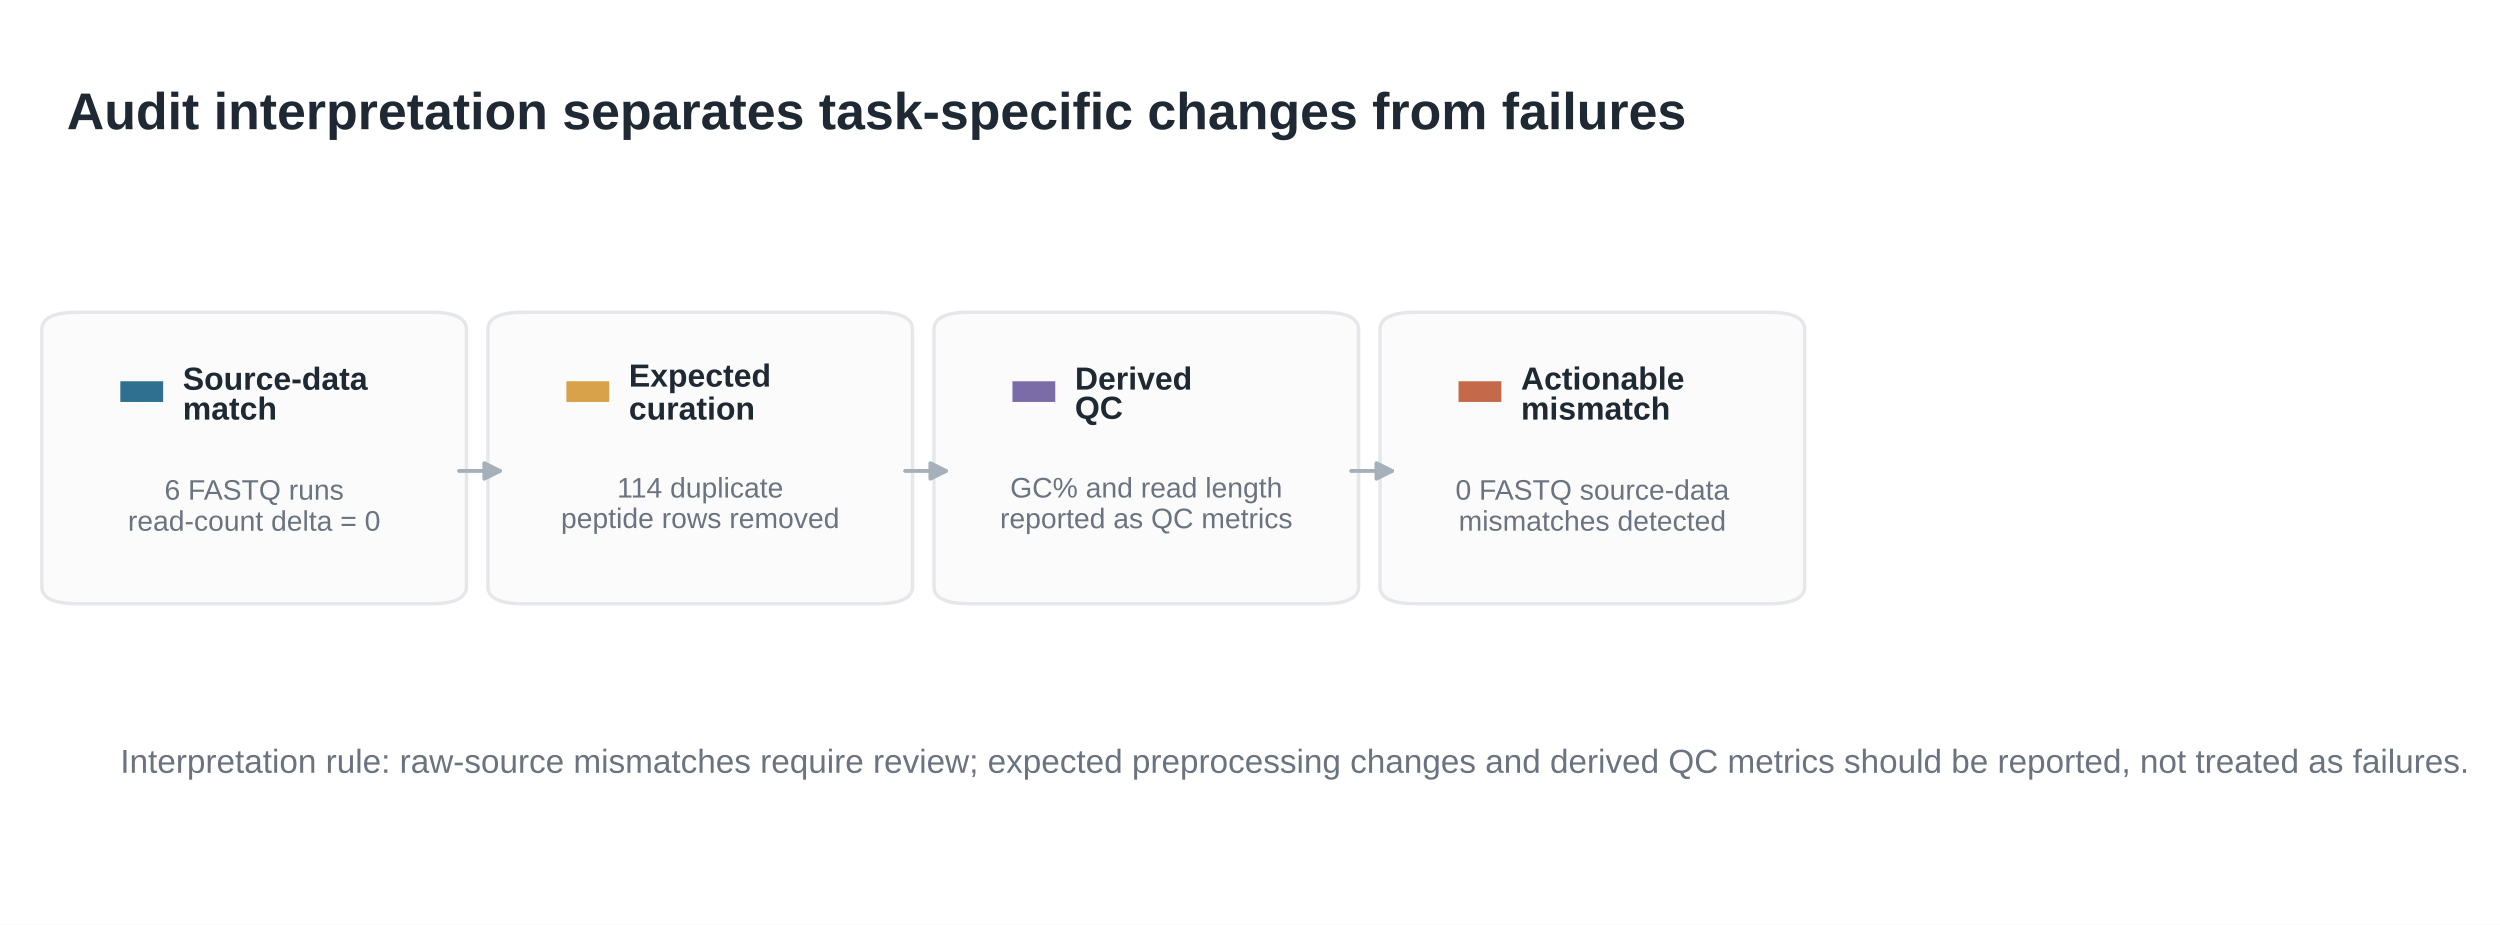
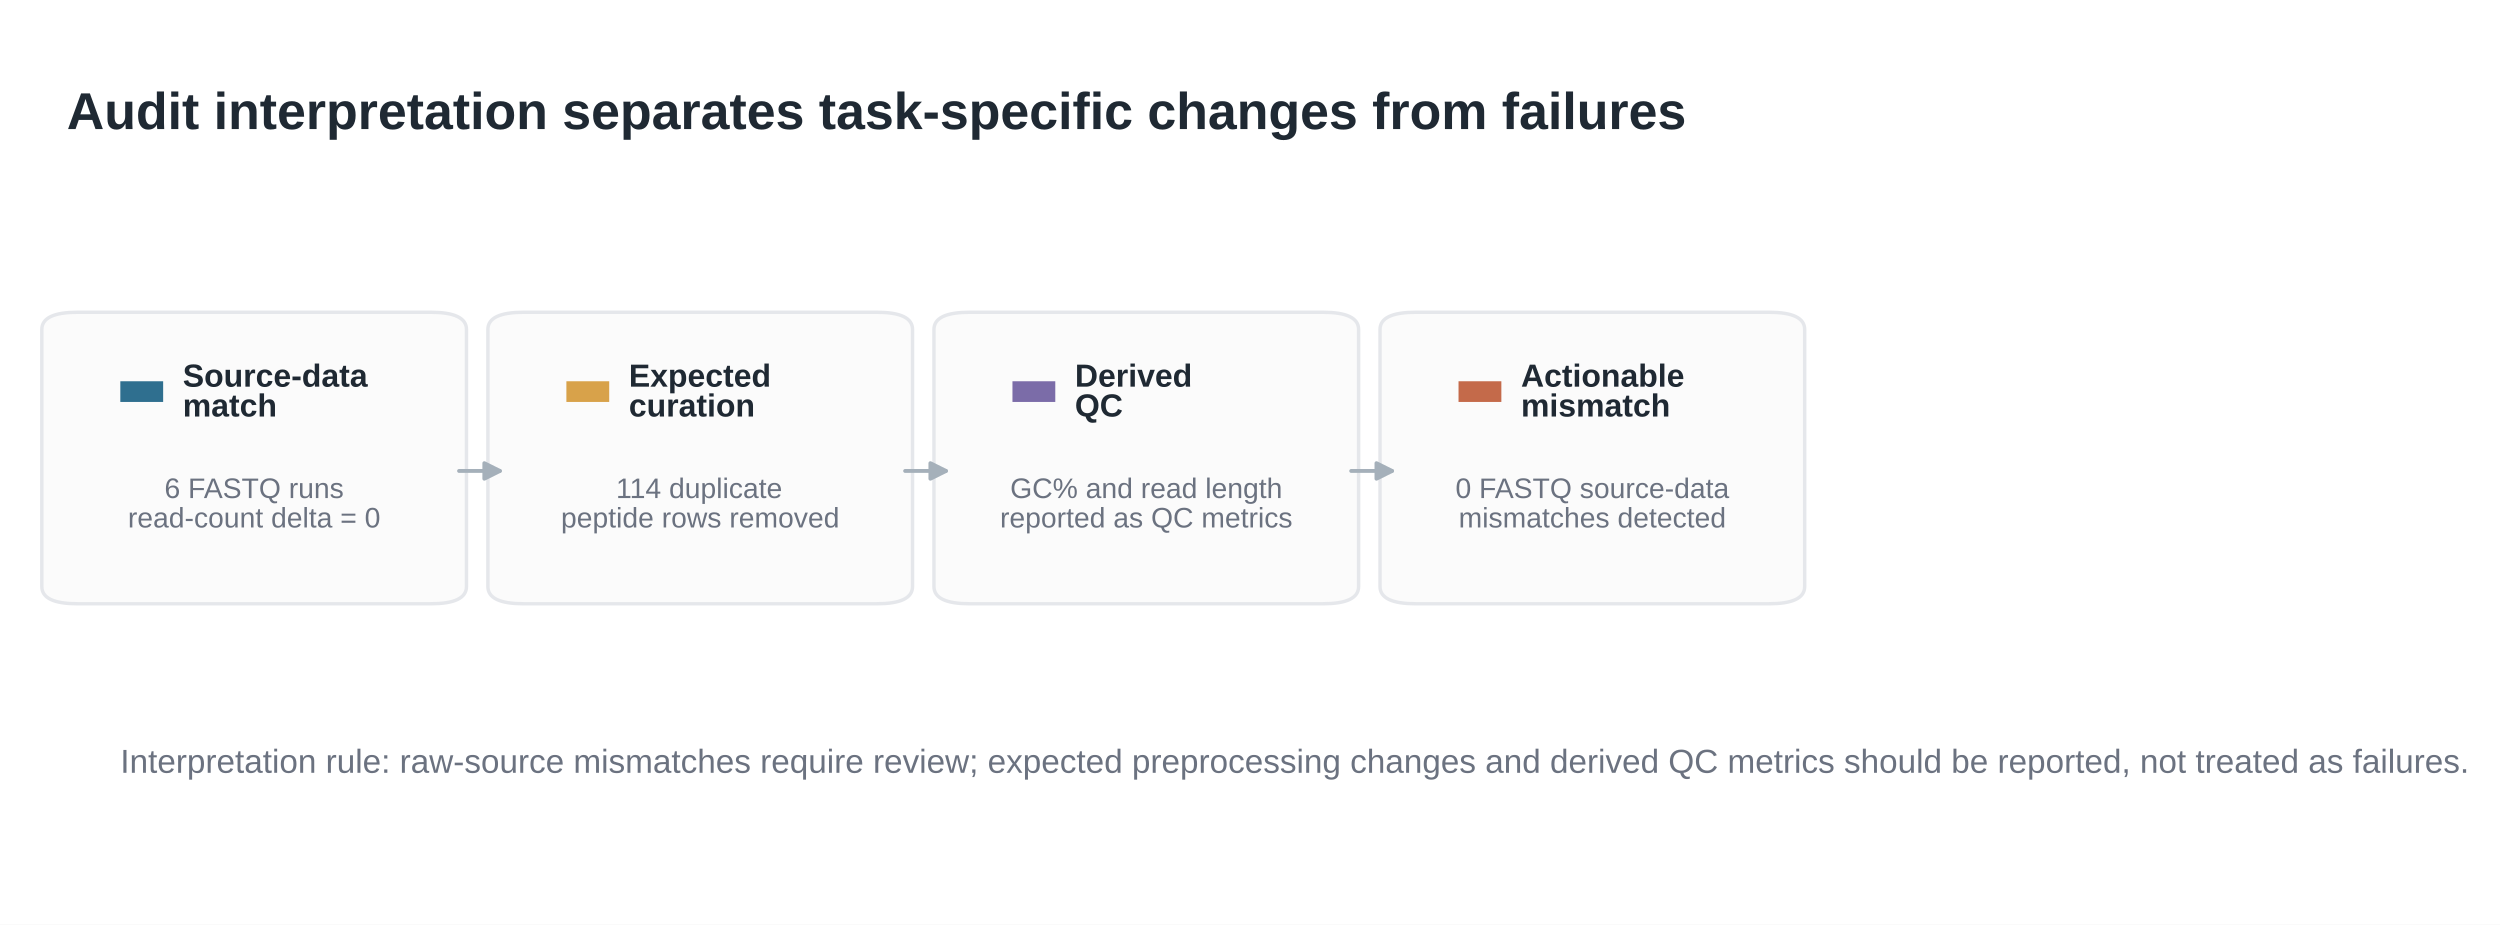
<svg xmlns="http://www.w3.org/2000/svg" width="578.555pt" height="213.984pt" viewBox="0 0 578.555 213.984" version="1.1">
  <defs>
    <style type="text/css">*{stroke-linejoin: round; stroke-linecap: butt}</style>
  </defs>
  <g id="figure_1">
    <g id="patch_1">
      <path d="M 0 213.984  L 578.555 213.984  L 578.555 0  L 0 0  z " style="fill: #ffffff" />
    </g>
    <g id="axes_1">
      <g id="patch_2">
        <path d="M 7.2 206.784  L 420.12 206.784  L 420.12 7.2  L 7.2 7.2  z " style="fill: #ffffff" />
      </g>
      <g id="patch_3">
-         <path d="M 17.936 139.724  L 99.694 139.724  Q 107.952 139.724 107.952 135.732  L 107.952 76.256  Q 107.952 72.264 99.694 72.264  L 17.936 72.264  Q 9.678 72.264 9.678 76.256  L 9.678 135.732  Q 9.678 139.724 17.936 139.724  z " clip-path="url(#pf1a90d79f0)" style="fill: #fbfbfb; stroke: #e5e7eb; stroke-width: 0.8; stroke-linejoin: miter" />
+         <path d="M 17.936 139.724  L 99.694 139.724  Q 107.952 139.724 107.952 135.732  L 107.952 76.256  Q 107.952 72.264 99.694 72.264  L 17.936 72.264  Q 9.678 72.264 9.678 76.256  L 9.678 135.732  Q 9.678 139.724 17.936 139.724  z " clip-path="url(#p7a572ff747)" style="fill: #fbfbfb; stroke: #e5e7eb; stroke-width: 0.8; stroke-linejoin: miter" />
      </g>
      <g id="patch_4">
-         <path d="M 27.846 93.021  L 37.756 93.021  L 37.756 88.231  L 27.846 88.231  z " clip-path="url(#pf1a90d79f0)" style="fill: #2f6f8f" />
+         <path d="M 27.846 93.021  L 37.756 93.021  L 37.756 88.231  L 27.846 88.231  z " clip-path="url(#p7a572ff747)" style="fill: #2f6f8f" />
      </g>
      <g id="patch_5">
-         <path d="M 121.166 139.724  L 202.924 139.724  Q 211.182 139.724 211.182 135.732  L 211.182 76.256  Q 211.182 72.264 202.924 72.264  L 121.166 72.264  Q 112.908 72.264 112.908 76.256  L 112.908 135.732  Q 112.908 139.724 121.166 139.724  z " clip-path="url(#pf1a90d79f0)" style="fill: #fbfbfb; stroke: #e5e7eb; stroke-width: 0.8; stroke-linejoin: miter" />
+         <path d="M 121.166 139.724  L 202.924 139.724  Q 211.182 139.724 211.182 135.732  L 211.182 76.256  Q 211.182 72.264 202.924 72.264  L 121.166 72.264  Q 112.908 72.264 112.908 76.256  L 112.908 135.732  Q 112.908 139.724 121.166 139.724  z " clip-path="url(#p7a572ff747)" style="fill: #fbfbfb; stroke: #e5e7eb; stroke-width: 0.8; stroke-linejoin: miter" />
      </g>
      <g id="patch_6">
-         <path d="M 131.076 93.021  L 140.986 93.021  L 140.986 88.231  L 131.076 88.231  z " clip-path="url(#pf1a90d79f0)" style="fill: #d8a24a" />
+         <path d="M 131.076 93.021  L 140.986 93.021  L 140.986 88.231  L 131.076 88.231  z " clip-path="url(#p7a572ff747)" style="fill: #d8a24a" />
      </g>
      <g id="patch_7">
-         <path d="M 224.396 139.724  L 306.154 139.724  Q 314.412 139.724 314.412 135.732  L 314.412 76.256  Q 314.412 72.264 306.154 72.264  L 224.396 72.264  Q 216.138 72.264 216.138 76.256  L 216.138 135.732  Q 216.138 139.724 224.396 139.724  z " clip-path="url(#pf1a90d79f0)" style="fill: #fbfbfb; stroke: #e5e7eb; stroke-width: 0.8; stroke-linejoin: miter" />
+         <path d="M 224.396 139.724  L 306.154 139.724  Q 314.412 139.724 314.412 135.732  L 314.412 76.256  Q 314.412 72.264 306.154 72.264  L 224.396 72.264  Q 216.138 72.264 216.138 76.256  L 216.138 135.732  Q 216.138 139.724 224.396 139.724  z " clip-path="url(#p7a572ff747)" style="fill: #fbfbfb; stroke: #e5e7eb; stroke-width: 0.8; stroke-linejoin: miter" />
      </g>
      <g id="patch_8">
-         <path d="M 234.306 93.021  L 244.216 93.021  L 244.216 88.231  L 234.306 88.231  z " clip-path="url(#pf1a90d79f0)" style="fill: #7b6ca8" />
+         <path d="M 234.306 93.021  L 244.216 93.021  L 244.216 88.231  L 234.306 88.231  z " clip-path="url(#p7a572ff747)" style="fill: #7b6ca8" />
      </g>
      <g id="patch_9">
-         <path d="M 327.626 139.724  L 409.384 139.724  Q 417.642 139.724 417.642 135.732  L 417.642 76.256  Q 417.642 72.264 409.384 72.264  L 327.626 72.264  Q 319.368 72.264 319.368 76.256  L 319.368 135.732  Q 319.368 139.724 327.626 139.724  z " clip-path="url(#pf1a90d79f0)" style="fill: #fbfbfb; stroke: #e5e7eb; stroke-width: 0.8; stroke-linejoin: miter" />
+         <path d="M 327.626 139.724  L 409.384 139.724  Q 417.642 139.724 417.642 135.732  L 417.642 76.256  Q 417.642 72.264 409.384 72.264  L 327.626 72.264  Q 319.368 72.264 319.368 76.256  L 319.368 135.732  Q 319.368 139.724 327.626 139.724  z " clip-path="url(#p7a572ff747)" style="fill: #fbfbfb; stroke: #e5e7eb; stroke-width: 0.8; stroke-linejoin: miter" />
      </g>
      <g id="patch_10">
-         <path d="M 337.536 93.021  L 347.446 93.021  L 347.446 88.231  L 337.536 88.231  z " clip-path="url(#pf1a90d79f0)" style="fill: #c46a4a" />
+         <path d="M 337.536 93.021  L 347.446 93.021  L 347.446 88.231  L 337.536 88.231  z " clip-path="url(#p7a572ff747)" style="fill: #c46a4a" />
      </g>
      <g id="patch_11">
-         <path d="M 106.237 108.988  Q 111.464 108.988 115.685 108.988  " clip-path="url(#pf1a90d79f0)" style="fill: none; stroke: #a5b0ba; stroke-width: 0.9; stroke-linecap: round" />
-         <path d="M 112.085 107.188  L 115.685 108.988  L 112.085 110.788  z " clip-path="url(#pf1a90d79f0)" style="fill: #a5b0ba; stroke: #a5b0ba; stroke-width: 0.9; stroke-linecap: round" />
+         <path d="M 106.237 108.988  Q 111.464 108.988 115.685 108.988  " clip-path="url(#p7a572ff747)" style="fill: none; stroke: #a5b0ba; stroke-width: 0.9; stroke-linecap: round" />
+         <path d="M 112.085 107.188  L 115.685 108.988  L 112.085 110.788  z " clip-path="url(#p7a572ff747)" style="fill: #a5b0ba; stroke: #a5b0ba; stroke-width: 0.9; stroke-linecap: round" />
      </g>
      <g id="patch_12">
-         <path d="M 209.467 108.988  Q 214.694 108.988 218.915 108.988  " clip-path="url(#pf1a90d79f0)" style="fill: none; stroke: #a5b0ba; stroke-width: 0.9; stroke-linecap: round" />
-         <path d="M 215.315 107.188  L 218.915 108.988  L 215.315 110.788  z " clip-path="url(#pf1a90d79f0)" style="fill: #a5b0ba; stroke: #a5b0ba; stroke-width: 0.9; stroke-linecap: round" />
+         <path d="M 209.467 108.988  Q 214.694 108.988 218.915 108.988  " clip-path="url(#p7a572ff747)" style="fill: none; stroke: #a5b0ba; stroke-width: 0.9; stroke-linecap: round" />
+         <path d="M 215.315 107.188  L 218.915 108.988  L 215.315 110.788  z " clip-path="url(#p7a572ff747)" style="fill: #a5b0ba; stroke: #a5b0ba; stroke-width: 0.9; stroke-linecap: round" />
      </g>
      <g id="patch_13">
-         <path d="M 312.697 108.988  Q 317.924 108.988 322.145 108.988  " clip-path="url(#pf1a90d79f0)" style="fill: none; stroke: #a5b0ba; stroke-width: 0.9; stroke-linecap: round" />
-         <path d="M 318.545 107.188  L 322.145 108.988  L 318.545 110.788  z " clip-path="url(#pf1a90d79f0)" style="fill: #a5b0ba; stroke: #a5b0ba; stroke-width: 0.9; stroke-linecap: round" />
+         <path d="M 312.697 108.988  Q 317.924 108.988 322.145 108.988  " clip-path="url(#p7a572ff747)" style="fill: none; stroke: #a5b0ba; stroke-width: 0.9; stroke-linecap: round" />
+         <path d="M 318.545 107.188  L 322.145 108.988  L 318.545 110.788  z " clip-path="url(#p7a572ff747)" style="fill: #a5b0ba; stroke: #a5b0ba; stroke-width: 0.9; stroke-linecap: round" />
      </g>
      <g id="matplotlib.axis_1" />
      <g id="matplotlib.axis_2" />
      <g id="text_1">
-         <text style="font-weight: 700; font-size: 12px; font-family: 'Arial', 'Helvetica', 'DejaVu Sans', sans-serif; text-anchor: start; fill: #1f2933" x="15.458" y="29.907" transform="rotate(-0 15.4584 29.90721)">Audit interpretation separates task-specific changes from failures</text>
+         <text style="font-weight: 700; font-size: 12px; font-family: 'Arial', 'Helvetica', 'Liberation Sans', 'DejaVu Sans', sans-serif; text-anchor: start; fill: #1f2933" x="15.458" y="29.867" transform="rotate(-0 15.4584 29.86713)">Audit interpretation separates task-specific changes from failures</text>
      </g>
      <g id="text_2">
-         <text style="font-weight: 700; font-size: 7.4px; font-family: 'Arial', 'Helvetica', 'DejaVu Sans', sans-serif; fill: #1f2933" transform="translate(42.2982 90.19957)">Source-data</text>
-         <text style="font-weight: 700; font-size: 7.4px; font-family: 'Arial', 'Helvetica', 'DejaVu Sans', sans-serif; fill: #1f2933" transform="translate(42.2982 97.10268)">match</text>
+         <text style="font-weight: 700; font-size: 7.4px; font-family: 'Arial', 'Helvetica', 'Liberation Sans', 'DejaVu Sans', sans-serif; fill: #1f2933" transform="translate(42.2982 89.48978)">Source-data</text>
+         <text style="font-weight: 700; font-size: 7.4px; font-family: 'Arial', 'Helvetica', 'Liberation Sans', 'DejaVu Sans', sans-serif; fill: #1f2933" transform="translate(42.2982 96.38797)">match</text>
      </g>
      <g id="text_3">
-         <text style="font-size: 6.55px; font-family: 'Arial', 'Helvetica', 'DejaVu Sans', sans-serif; fill: #6b7280" transform="translate(38.06736 115.6406)">6 FASTQ runs</text>
-         <text style="font-size: 6.55px; font-family: 'Arial', 'Helvetica', 'DejaVu Sans', sans-serif; fill: #6b7280" transform="translate(29.59484 122.8197)">read-count delta = 0</text>
+         <text style="font-size: 6.55px; font-family: 'Arial', 'Helvetica', 'Liberation Sans', 'DejaVu Sans', sans-serif; fill: #6b7280" transform="translate(38.06685 115.2561)">6 FASTQ runs</text>
+         <text style="font-size: 6.55px; font-family: 'Arial', 'Helvetica', 'Liberation Sans', 'DejaVu Sans', sans-serif; fill: #6b7280" transform="translate(29.59484 122.0739)">read-count delta = 0</text>
      </g>
      <g id="text_4">
-         <text style="font-weight: 700; font-size: 7.4px; font-family: 'Arial', 'Helvetica', 'DejaVu Sans', sans-serif; fill: #1f2933" transform="translate(145.5282 89.47114)">Expected</text>
-         <text style="font-weight: 700; font-size: 7.4px; font-family: 'Arial', 'Helvetica', 'DejaVu Sans', sans-serif; fill: #1f2933" transform="translate(145.5282 97.10268)">curation</text>
+         <text style="font-weight: 700; font-size: 7.4px; font-family: 'Arial', 'Helvetica', 'Liberation Sans', 'DejaVu Sans', sans-serif; fill: #1f2933" transform="translate(145.5282 89.48978)">Expected</text>
+         <text style="font-weight: 700; font-size: 7.4px; font-family: 'Arial', 'Helvetica', 'Liberation Sans', 'DejaVu Sans', sans-serif; fill: #1f2933" transform="translate(145.5282 96.38797)">curation</text>
      </g>
      <g id="text_5">
-         <text style="font-size: 6.55px; font-family: 'Arial', 'Helvetica', 'DejaVu Sans', sans-serif; fill: #6b7280" transform="translate(142.8059 115.1397)">114 duplicate</text>
-         <text style="font-size: 6.55px; font-family: 'Arial', 'Helvetica', 'DejaVu Sans', sans-serif; fill: #6b7280" transform="translate(129.8267 122.199)">peptide rows removed</text>
+         <text style="font-size: 6.55px; font-family: 'Arial', 'Helvetica', 'Liberation Sans', 'DejaVu Sans', sans-serif; fill: #6b7280" transform="translate(142.5628 115.2561)">114 duplicate</text>
+         <text style="font-size: 6.55px; font-family: 'Arial', 'Helvetica', 'Liberation Sans', 'DejaVu Sans', sans-serif; fill: #6b7280" transform="translate(129.8267 122.0739)">peptide rows removed</text>
      </g>
      <g id="text_6">
-         <text style="font-weight: 700; font-size: 7.4px; font-family: 'Arial', 'Helvetica', 'DejaVu Sans', sans-serif; fill: #1f2933" transform="translate(248.7582 90.15795)">Derived</text>
-         <text style="font-weight: 700; font-size: 7.4px; font-family: 'Arial', 'Helvetica', 'DejaVu Sans', sans-serif; fill: #1f2933" transform="translate(248.7582 96.92577)">QC</text>
+         <text style="font-weight: 700; font-size: 7.4px; font-family: 'Arial', 'Helvetica', 'Liberation Sans', 'DejaVu Sans', sans-serif; fill: #1f2933" transform="translate(248.7582 89.48978)">Derived</text>
+         <text style="font-weight: 700; font-size: 7.4px; font-family: 'Arial', 'Helvetica', 'Liberation Sans', 'DejaVu Sans', sans-serif; fill: #1f2933" transform="translate(248.7582 96.38797)">QC</text>
      </g>
      <g id="text_7">
-         <text style="font-size: 6.55px; font-family: 'Arial', 'Helvetica', 'DejaVu Sans', sans-serif; fill: #6b7280" transform="translate(233.7808 115.1315)">GC% and read length</text>
-         <text style="font-size: 6.55px; font-family: 'Arial', 'Helvetica', 'DejaVu Sans', sans-serif; fill: #6b7280" transform="translate(231.4253 122.241)">reported as QC metrics</text>
+         <text style="font-size: 6.55px; font-family: 'Arial', 'Helvetica', 'Liberation Sans', 'DejaVu Sans', sans-serif; fill: #6b7280" transform="translate(233.7808 115.2561)">GC% and read length</text>
+         <text style="font-size: 6.55px; font-family: 'Arial', 'Helvetica', 'Liberation Sans', 'DejaVu Sans', sans-serif; fill: #6b7280" transform="translate(231.4253 122.0739)">reported as QC metrics</text>
      </g>
      <g id="text_8">
-         <text style="font-weight: 700; font-size: 7.4px; font-family: 'Arial', 'Helvetica', 'DejaVu Sans', sans-serif; fill: #1f2933" transform="translate(351.9882 90.15795)">Actionable</text>
-         <text style="font-weight: 700; font-size: 7.4px; font-family: 'Arial', 'Helvetica', 'DejaVu Sans', sans-serif; fill: #1f2933" transform="translate(351.9882 97.10268)">mismatch</text>
+         <text style="font-weight: 700; font-size: 7.4px; font-family: 'Arial', 'Helvetica', 'Liberation Sans', 'DejaVu Sans', sans-serif; fill: #1f2933" transform="translate(351.9882 89.48978)">Actionable</text>
+         <text style="font-weight: 700; font-size: 7.4px; font-family: 'Arial', 'Helvetica', 'Liberation Sans', 'DejaVu Sans', sans-serif; fill: #1f2933" transform="translate(351.9882 96.38797)">mismatch</text>
      </g>
      <g id="text_9">
-         <text style="font-size: 6.55px; font-family: 'Arial', 'Helvetica', 'DejaVu Sans', sans-serif; fill: #6b7280" transform="translate(336.8347 115.6406)">0 FASTQ source-data</text>
-         <text style="font-size: 6.55px; font-family: 'Arial', 'Helvetica', 'DejaVu Sans', sans-serif; fill: #6b7280" transform="translate(337.5624 122.8115)">mismatches detected</text>
+         <text style="font-size: 6.55px; font-family: 'Arial', 'Helvetica', 'Liberation Sans', 'DejaVu Sans', sans-serif; fill: #6b7280" transform="translate(336.8342 115.2561)">0 FASTQ source-data</text>
+         <text style="font-size: 6.55px; font-family: 'Arial', 'Helvetica', 'Liberation Sans', 'DejaVu Sans', sans-serif; fill: #6b7280" transform="translate(337.5624 122.0739)">mismatches detected</text>
      </g>
      <g id="text_10">
-         <text style="font-size: 7.7px; font-family: 'Arial', 'Helvetica', 'DejaVu Sans', sans-serif; text-anchor: start; fill: #6b7280" x="27.846" y="178.842" transform="rotate(-0 27.846 178.8422)">Interpretation rule: raw-source mismatches require review; expected preprocessing changes and derived QC metrics should be reported, not treated as failures.</text>
+         <text style="font-size: 7.7px; font-family: 'Arial', 'Helvetica', 'Liberation Sans', 'DejaVu Sans', sans-serif; text-anchor: start; fill: #6b7280" x="27.846" y="178.842" transform="rotate(-0 27.846 178.8422)">Interpretation rule: raw-source mismatches require review; expected preprocessing changes and derived QC metrics should be reported, not treated as failures.</text>
      </g>
    </g>
  </g>
  <defs>
-     <clipPath id="pf1a90d79f0">
+     <clipPath id="p7a572ff747">
      <rect x="7.2" y="7.2" width="412.92" height="199.584" />
    </clipPath>
  </defs>
</svg>
